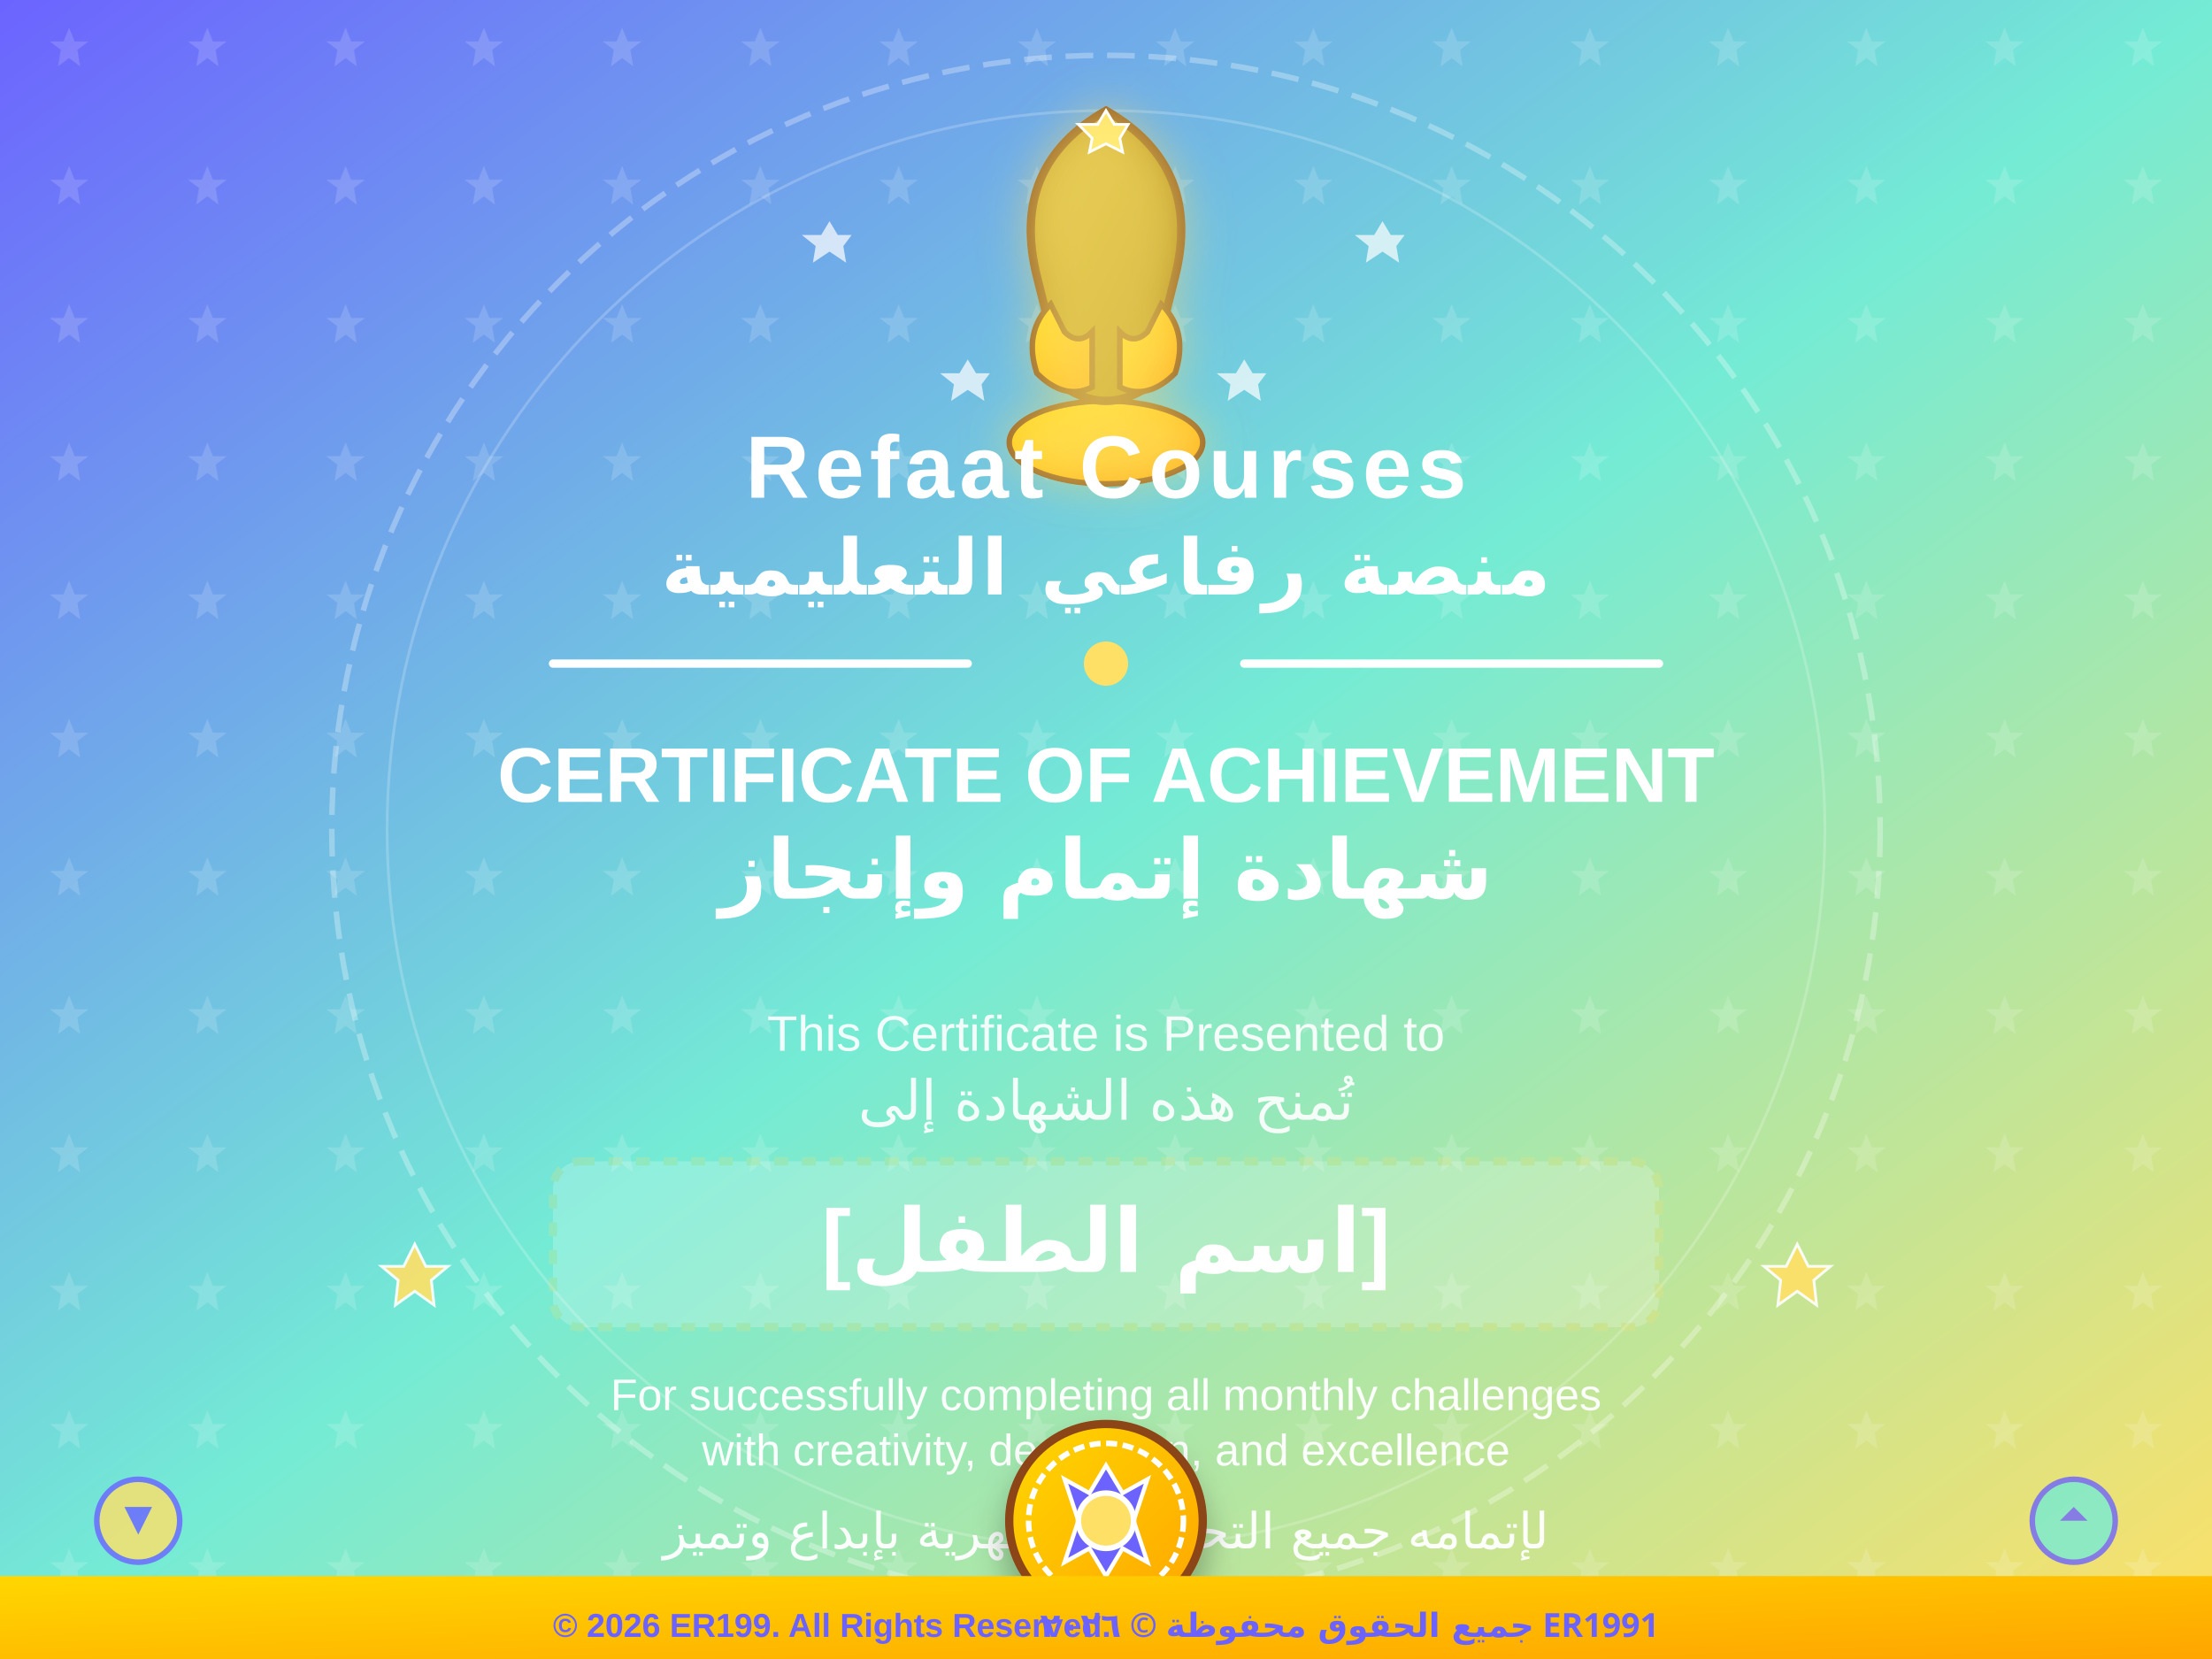
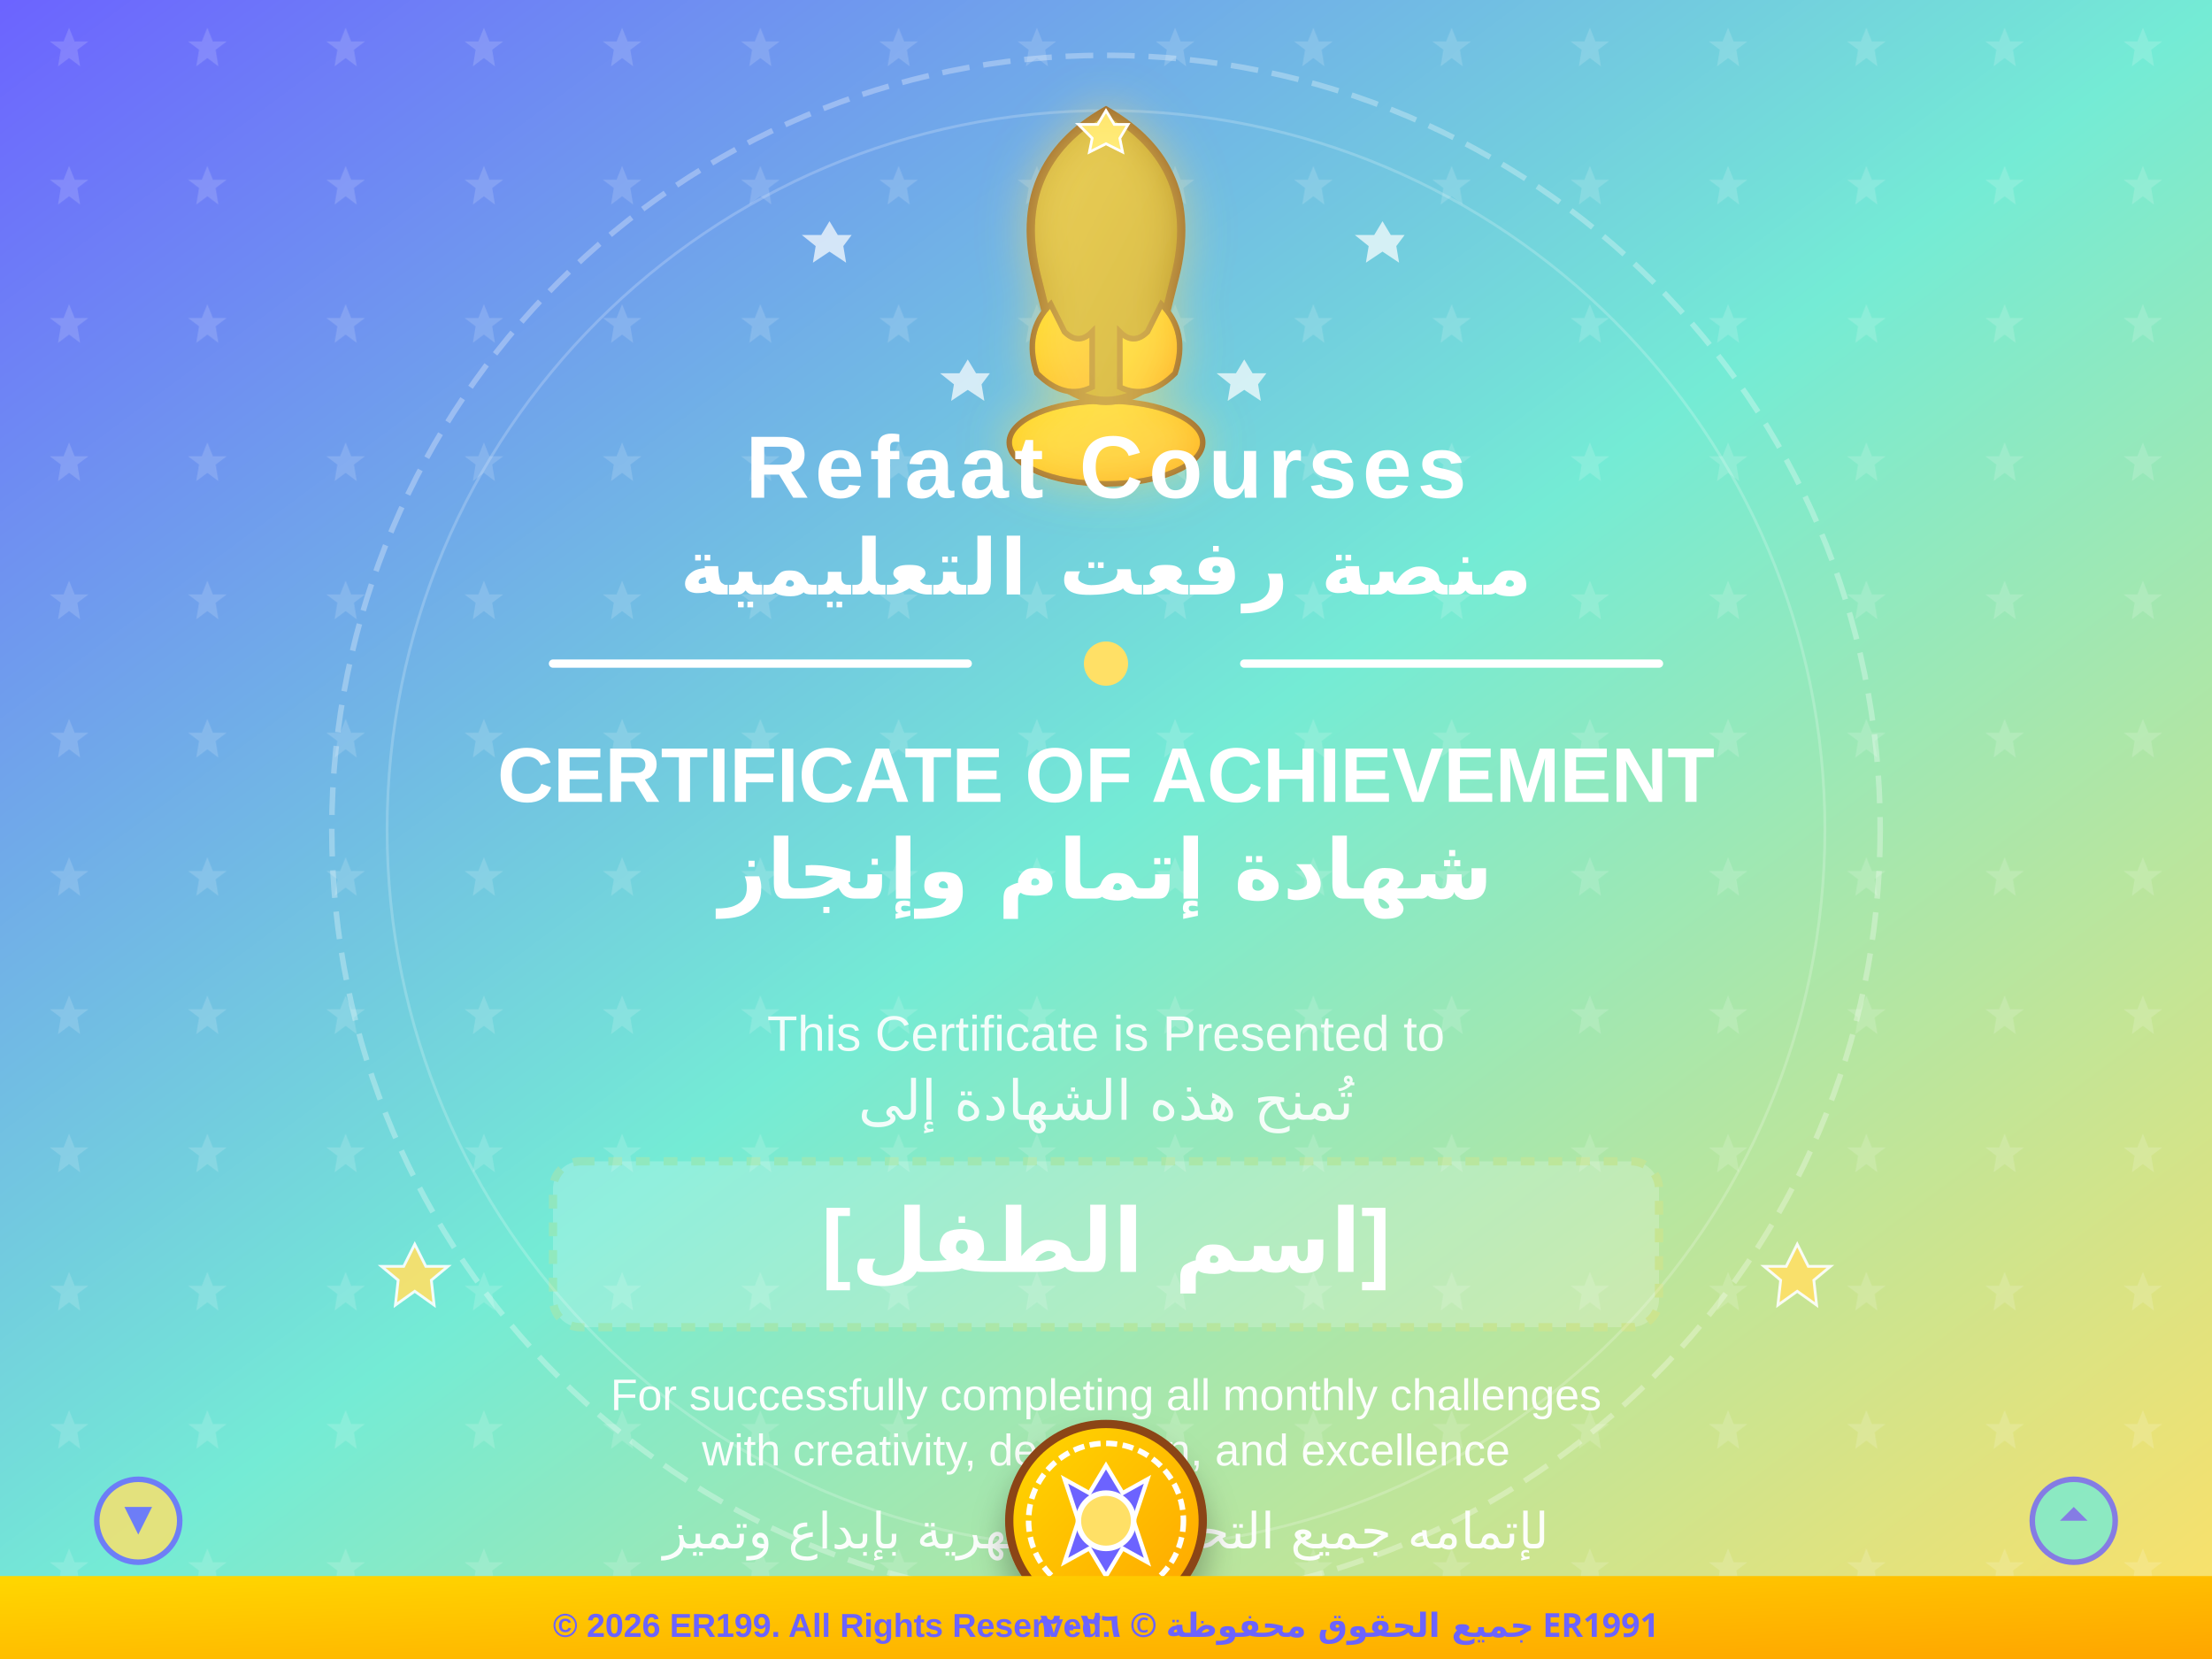
<svg xmlns="http://www.w3.org/2000/svg" width="800" height="600" viewBox="0 0 800 600">
  <defs>
    <linearGradient id="main-gradient" x1="0%" y1="0%" x2="100%" y2="100%">
      <stop offset="0%" stop-color="#6C63FF" />
      <stop offset="50%" stop-color="#74EBD5" />
      <stop offset="100%" stop-color="#FFE066" />
    </linearGradient>
    <linearGradient id="gold-gradient" x1="0%" y1="0%" x2="100%" y2="100%">
      <stop offset="0%" stop-color="#FFD700" />
      <stop offset="100%" stop-color="#FFA500" />
    </linearGradient>
    <linearGradient id="trophy-gradient" x1="0%" y1="0%" x2="100%" y2="100%">
      <stop offset="0%" stop-color="#D4AF37" />
      <stop offset="100%" stop-color="#A67C00" />
    </linearGradient>
    <pattern id="stars-pattern" width="50" height="50" patternUnits="userSpaceOnUse">
      <path d="M25 10 L27 15 L32 15 L28 18 L29 24 L25 21 L21 24 L22 18 L18 15 L23 15 Z" fill="white" opacity="0.15" />
    </pattern>
    <filter id="glow" x="-30%" y="-30%" width="160%" height="160%">
      <feGaussianBlur stdDeviation="8" result="blur" />
      <feFlood flood-color="#FFE066" flood-opacity="0.5" result="glowColor" />
      <feComposite in="glowColor" in2="blur" operator="in" result="softGlow" />
      <feBlend in="SourceGraphic" in2="softGlow" mode="screen" />
    </filter>
    <filter id="drop-shadow" x="-20%" y="-20%" width="140%" height="140%">
      <feGaussianBlur in="SourceAlpha" stdDeviation="6" />
      <feOffset dx="0" dy="8" result="offsetblur" />
      <feComponentTransfer>
        <feFuncA type="linear" slope="0.3" />
      </feComponentTransfer>
      <feMerge>
        <feMergeNode />
        <feMergeNode in="SourceGraphic" />
      </feMerge>
    </filter>
    <style type="text/css">
      @font-face {
        font-family: 'VEXA';
        src: url('../assets/fonts/VEXA-Regular.woff2') format('woff2');
      }
      @font-face {
        font-family: 'MusketBold';
        src: url('../assets/fonts/MusketBold.woff2') format('woff2');
      }
    </style>
  </defs>
  <rect width="800" height="600" fill="url(#main-gradient)" />
  <rect width="800" height="600" fill="url(#stars-pattern)" />
  <circle cx="400" cy="300" r="280" fill="none" stroke="white" stroke-width="2" stroke-dasharray="10 5" opacity="0.3" />
  <circle cx="400" cy="300" r="260" fill="none" stroke="white" stroke-width="1" opacity="0.2" />
  <g transform="translate(400, 100)" filter="url(#glow)">
    <ellipse cx="0" cy="60" rx="35" ry="15" fill="url(#gold-gradient)" stroke="#8B4513" stroke-width="2" />
    <path d="M-25 0 Q-35 -40 0 -60 Q35 -40 25 0 L15 40 Q0 50 -15 40 Z" fill="url(#trophy-gradient)" stroke="#8B4513" stroke-width="3" />
    <path d="M-20 10 Q-30 20 -25 35 Q-15 45 -5 40 L-5 20 Q-10 25 -15 20 Z" fill="url(#gold-gradient)" stroke="#8B4513" stroke-width="2" />
    <path d="M20 10 Q30 20 25 35 Q15 45 5 40 L5 20 Q10 25 15 20 Z" fill="url(#gold-gradient)" stroke="#8B4513" stroke-width="2" />
    <path d="M0 -60 L3 -55 L8 -55 L5 -50 L6 -45 L0 -48 L-6 -45 L-5 -50 L-10 -55 L-3 -55 Z" fill="#FFE066" stroke="white" stroke-width="1" />
  </g>
  <text x="400" y="180" font-family="MusketBold, Arial, sans-serif" font-size="32" font-weight="bold" text-anchor="middle" fill="white" letter-spacing="2">
    <tspan>Refaat Courses</tspan>
  </text>
  <text x="400" y="215" font-family="VEXA, 'Segoe UI', Tahoma, Geneva, Verdana, sans-serif" font-size="28" font-weight="bold" text-anchor="middle" fill="white" letter-spacing="1">
-     <tspan>منصة رفاعي التعليمية</tspan>
+     <tspan>منصة رفعت التعليمية</tspan>
  </text>
  <path d="M200 240 L350 240 M450 240 L600 240" stroke="white" stroke-width="3" stroke-linecap="round" />
  <circle cx="400" cy="240" r="8" fill="#FFE066" />
  <text x="400" y="290" font-family="MusketBold, Arial, sans-serif" font-size="28" text-anchor="middle" fill="white" font-weight="bold">
    <tspan>CERTIFICATE OF ACHIEVEMENT</tspan>
  </text>
  <text x="400" y="325" font-family="VEXA, 'Segoe UI', Tahoma, Geneva, Verdana, sans-serif" font-size="30" text-anchor="middle" fill="white" font-weight="bold">
    <tspan>شهادة إتمام وإنجاز</tspan>
  </text>
  <text x="400" y="380" font-family="MusketBold, Arial, sans-serif" font-size="18" text-anchor="middle" fill="white" opacity="0.9">
    <tspan>This Certificate is Presented to</tspan>
  </text>
  <text x="400" y="405" font-family="VEXA, 'Segoe UI', Tahoma, Geneva, Verdana, sans-serif" font-size="20" text-anchor="middle" fill="white" opacity="0.9">
    <tspan>تُمنح هذه الشهادة إلى</tspan>
  </text>
  <rect x="200" y="420" width="400" height="60" rx="10" fill="white" opacity="0.2" stroke="#FFE066" stroke-width="3" stroke-dasharray="5 5" />
  <text x="400" y="460" font-family="MusketBold, Arial, sans-serif" font-size="32" text-anchor="middle" fill="white" font-weight="bold" id="cert-name">
    <tspan>[اسم الطفل]</tspan>
  </text>
  <text x="400" y="510" font-family="MusketBold, Arial, sans-serif" font-size="16" text-anchor="middle" fill="white" opacity="0.95">
    <tspan>For successfully completing all monthly challenges</tspan>
  </text>
  <text x="400" y="530" font-family="MusketBold, Arial, sans-serif" font-size="16" text-anchor="middle" fill="white" opacity="0.95">
    <tspan>with creativity, dedication, and excellence</tspan>
  </text>
  <text x="400" y="560" font-family="VEXA, 'Segoe UI', Tahoma, Geneva, Verdana, sans-serif" font-size="18" text-anchor="middle" fill="white" opacity="0.95">
    <tspan>لإتمامه جميع التحديات الشهرية بإبداع وتميز</tspan>
  </text>
  <path d="M150 450 L154 458 L162 458 L156 463 L157 472 L150 467 L143 472 L144 463 L138 458 L146 458 Z" fill="#FFE066" stroke="white" stroke-width="1" opacity="0.9" />
  <path d="M650 450 L654 458 L662 458 L656 463 L657 472 L650 467 L643 472 L644 463 L638 458 L646 458 Z" fill="#FFE066" stroke="white" stroke-width="1" opacity="0.9" />
  <g transform="translate(0, 50)">
    <line x1="150" y1="530" x2="300" y2="530" stroke="white" stroke-width="2" stroke-dasharray="5 3" />
    <text x="225" y="555" font-family="MusketBold, Arial, sans-serif" font-size="14" text-anchor="middle" fill="white">Parent's Signature</text>
    <text x="225" y="575" font-family="VEXA, 'Segoe UI', Tahoma, Geneva, Verdana, sans-serif" font-size="14" text-anchor="middle" fill="white">توقيع ولي الأمر</text>
    <line x1="500" y1="530" x2="650" y2="530" stroke="white" stroke-width="2" stroke-dasharray="5 3" />
    <text x="575" y="555" font-family="MusketBold, Arial, sans-serif" font-size="14" text-anchor="middle" fill="white">Platform Director</text>
    <text x="575" y="575" font-family="VEXA, 'Segoe UI', Tahoma, Geneva, Verdana, sans-serif" font-size="14" text-anchor="middle" fill="white">مدير المنصة</text>
  </g>
  <g transform="translate(400, 550)" filter="url(#drop-shadow)">
    <circle cx="0" cy="0" r="35" fill="url(#gold-gradient)" stroke="#8B4513" stroke-width="3" />
    <circle cx="0" cy="0" r="28" fill="none" stroke="white" stroke-width="2" stroke-dasharray="4 2" />
    <path d="M0 -20 L6 -10 L15 -15 L10 0 L15 15 L6 10 L0 20 L-6 10 L-15 15 L-10 0 L-15 -15 L-6 -10 Z" fill="#6C63FF" stroke="white" stroke-width="1.5" />
    <circle cx="0" cy="0" r="10" fill="#FFE066" stroke="white" stroke-width="2" />
  </g>
  <g opacity="0.7">
    <path d="M300 80 L303 85 L308 85 L305 89 L306 95 L300 91 L294 95 L295 89 L290 85 L297 85 Z" fill="#FFFFFF" />
    <path d="M500 80 L503 85 L508 85 L505 89 L506 95 L500 91 L494 95 L495 89 L490 85 L497 85 Z" fill="#FFFFFF" />
    <path d="M350 130 L353 135 L358 135 L355 139 L356 145 L350 141 L344 145 L345 139 L340 135 L347 135 Z" fill="#FFFFFF" />
    <path d="M450 130 L453 135 L458 135 L455 139 L456 145 L450 141 L444 145 L445 139 L440 135 L447 135 Z" fill="#FFFFFF" />
  </g>
  <rect x="0" y="570" width="800" height="30" fill="url(#gold-gradient)" />
  <text x="200" y="592" font-family="MusketBold, Arial, sans-serif" font-size="12" text-anchor="start" fill="#6C63FF" font-weight="bold">
    <tspan>© 2026 ER199. All Rights Reserved.</tspan>
  </text>
  <text x="600" y="592" font-family="VEXA, 'Segoe UI', Tahoma, Geneva, Verdana, sans-serif" font-size="12" text-anchor="end" fill="#6C63FF" font-weight="bold">
    <tspan>جميع الحقوق محفوظة © ٢٠٢٦ ER1991</tspan>
  </text>
  <g transform="translate(50, 550)" opacity="0.8">
    <circle cx="0" cy="0" r="15" fill="#FFE066" stroke="#6C63FF" stroke-width="2" />
    <path d="M-5 -5 L5 -5 L0 5 Z" fill="#6C63FF" />
  </g>
  <g transform="translate(750, 550)" opacity="0.8">
    <circle cx="0" cy="0" r="15" fill="#74EBD5" stroke="#6C63FF" stroke-width="2" />
    <path d="M-5 0 L5 0 L0 -5 Z" fill="#6C63FF" />
  </g>
  <path d="M400 300 L430 330 L400 360 L370 330 Z" fill="none" stroke="white" stroke-width="1" opacity="0.1" transform="scale(8)" />
</svg>
